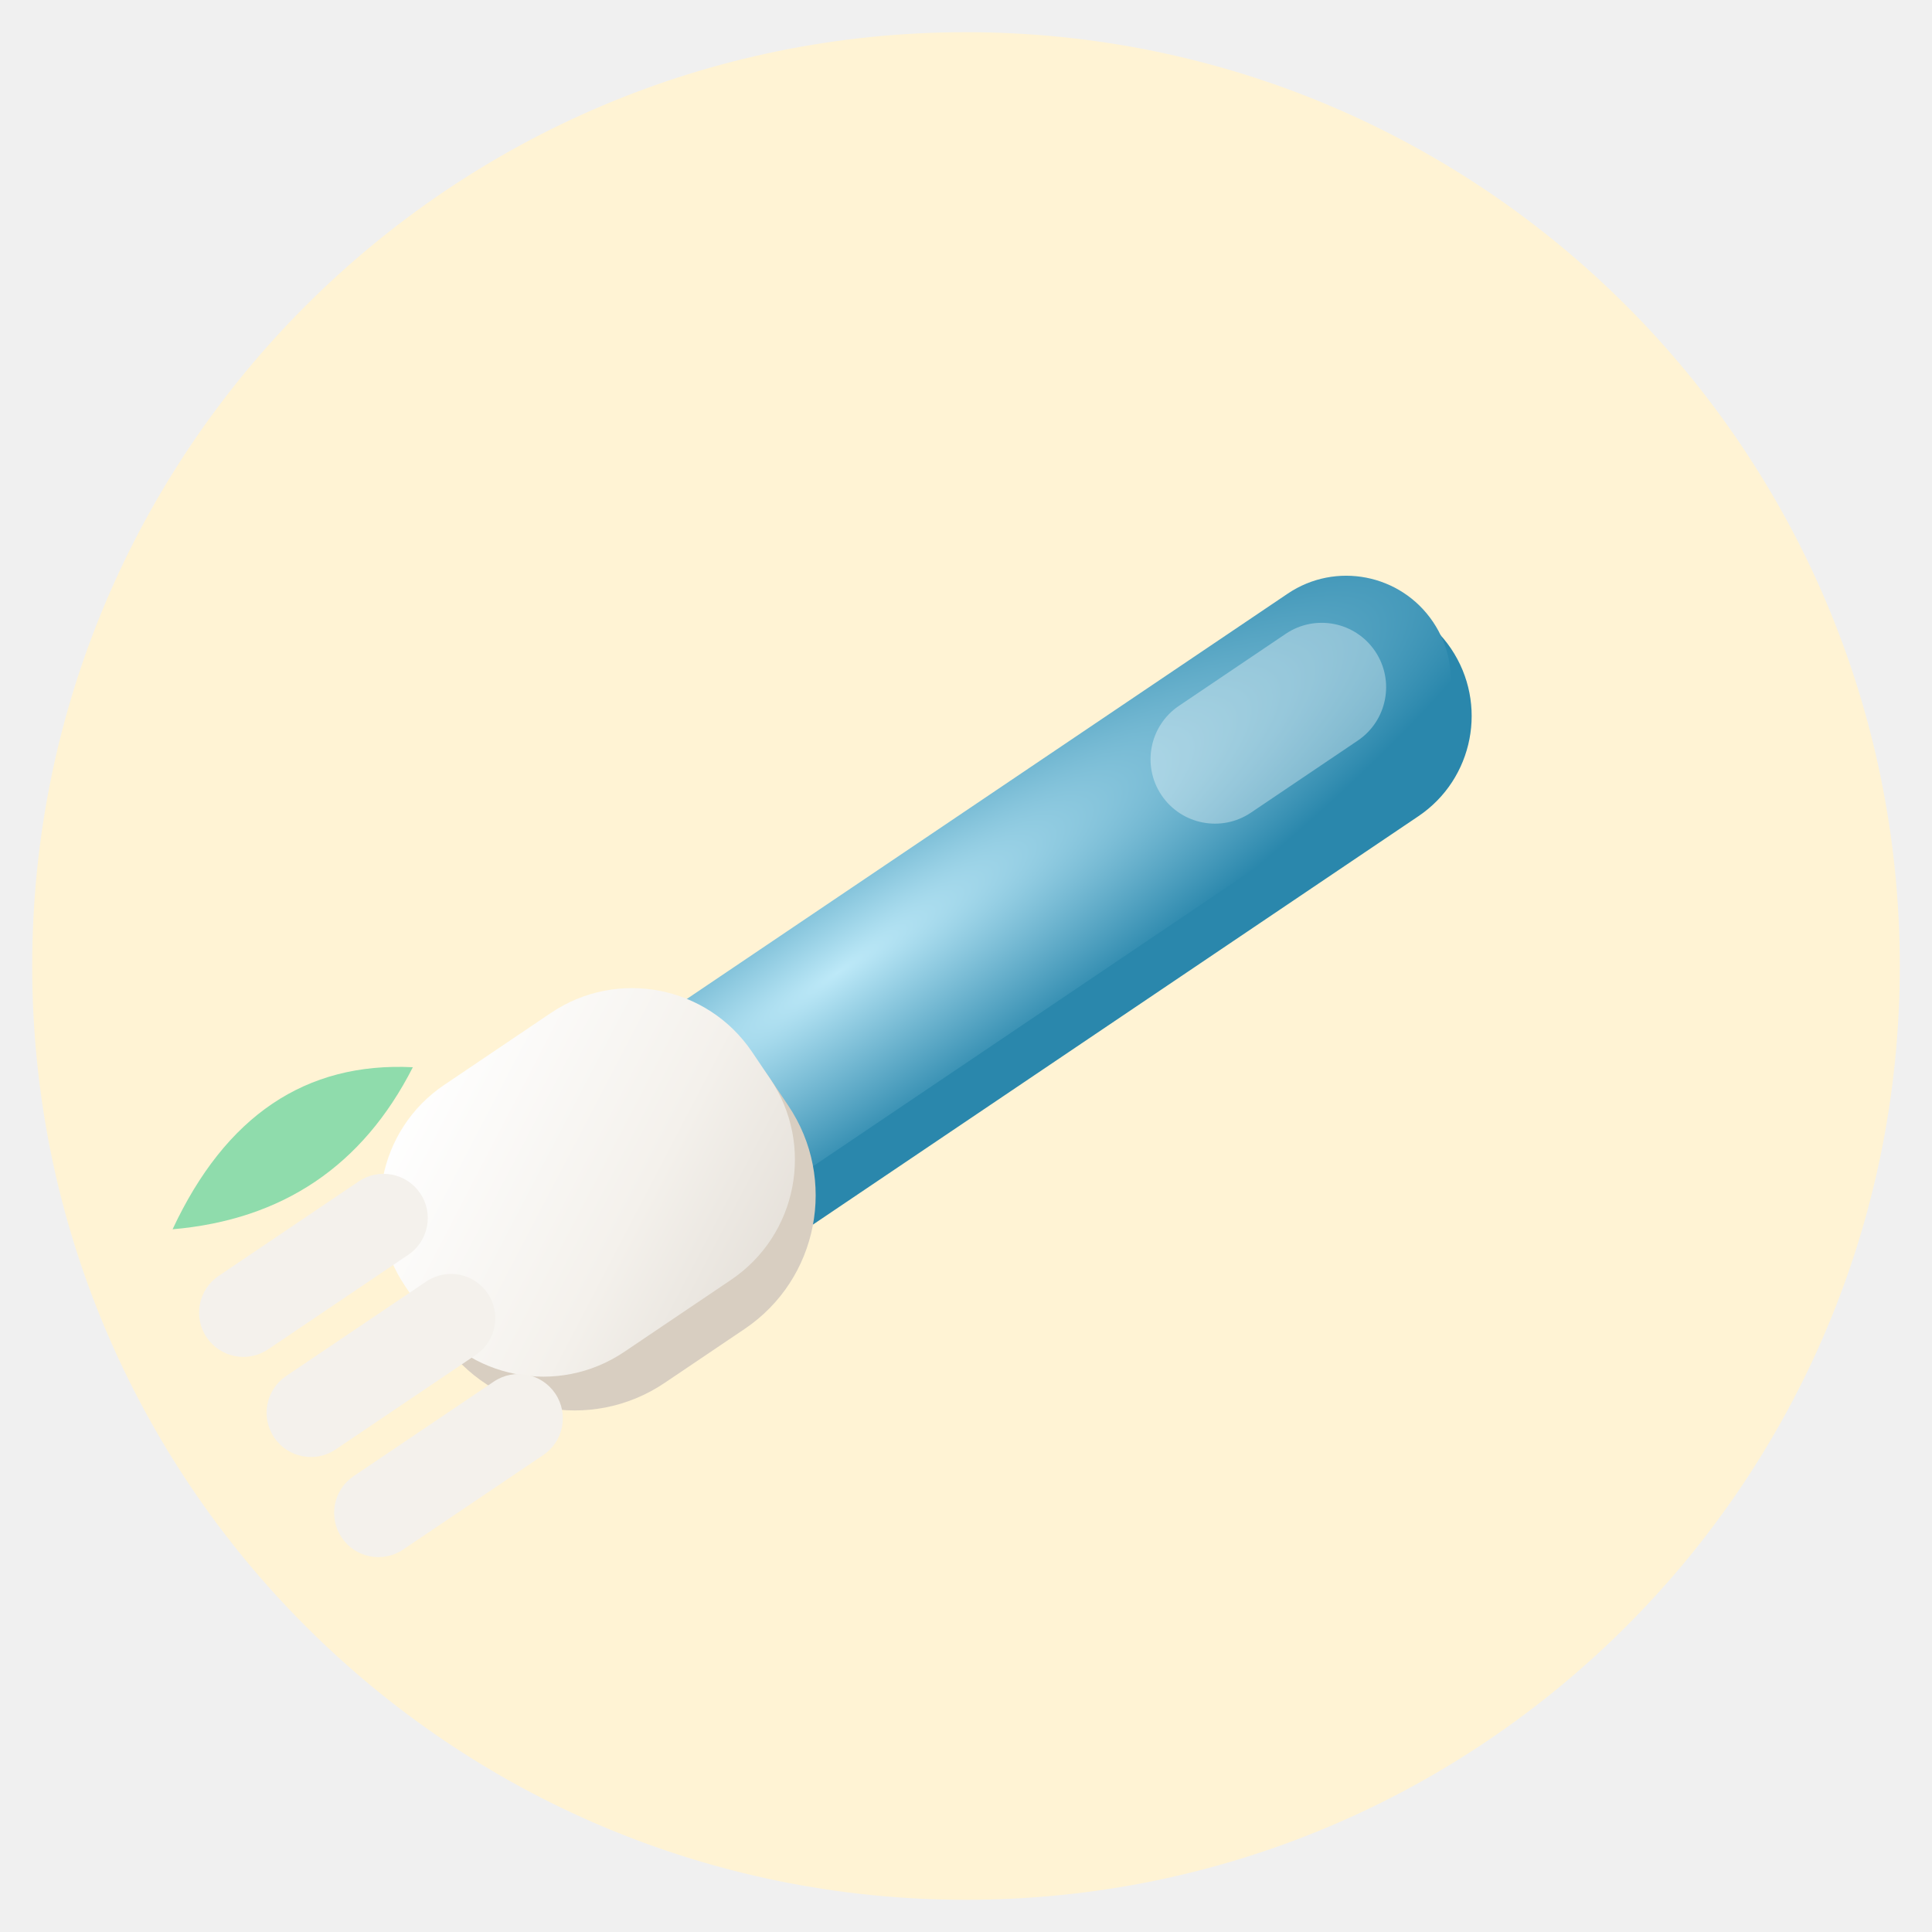
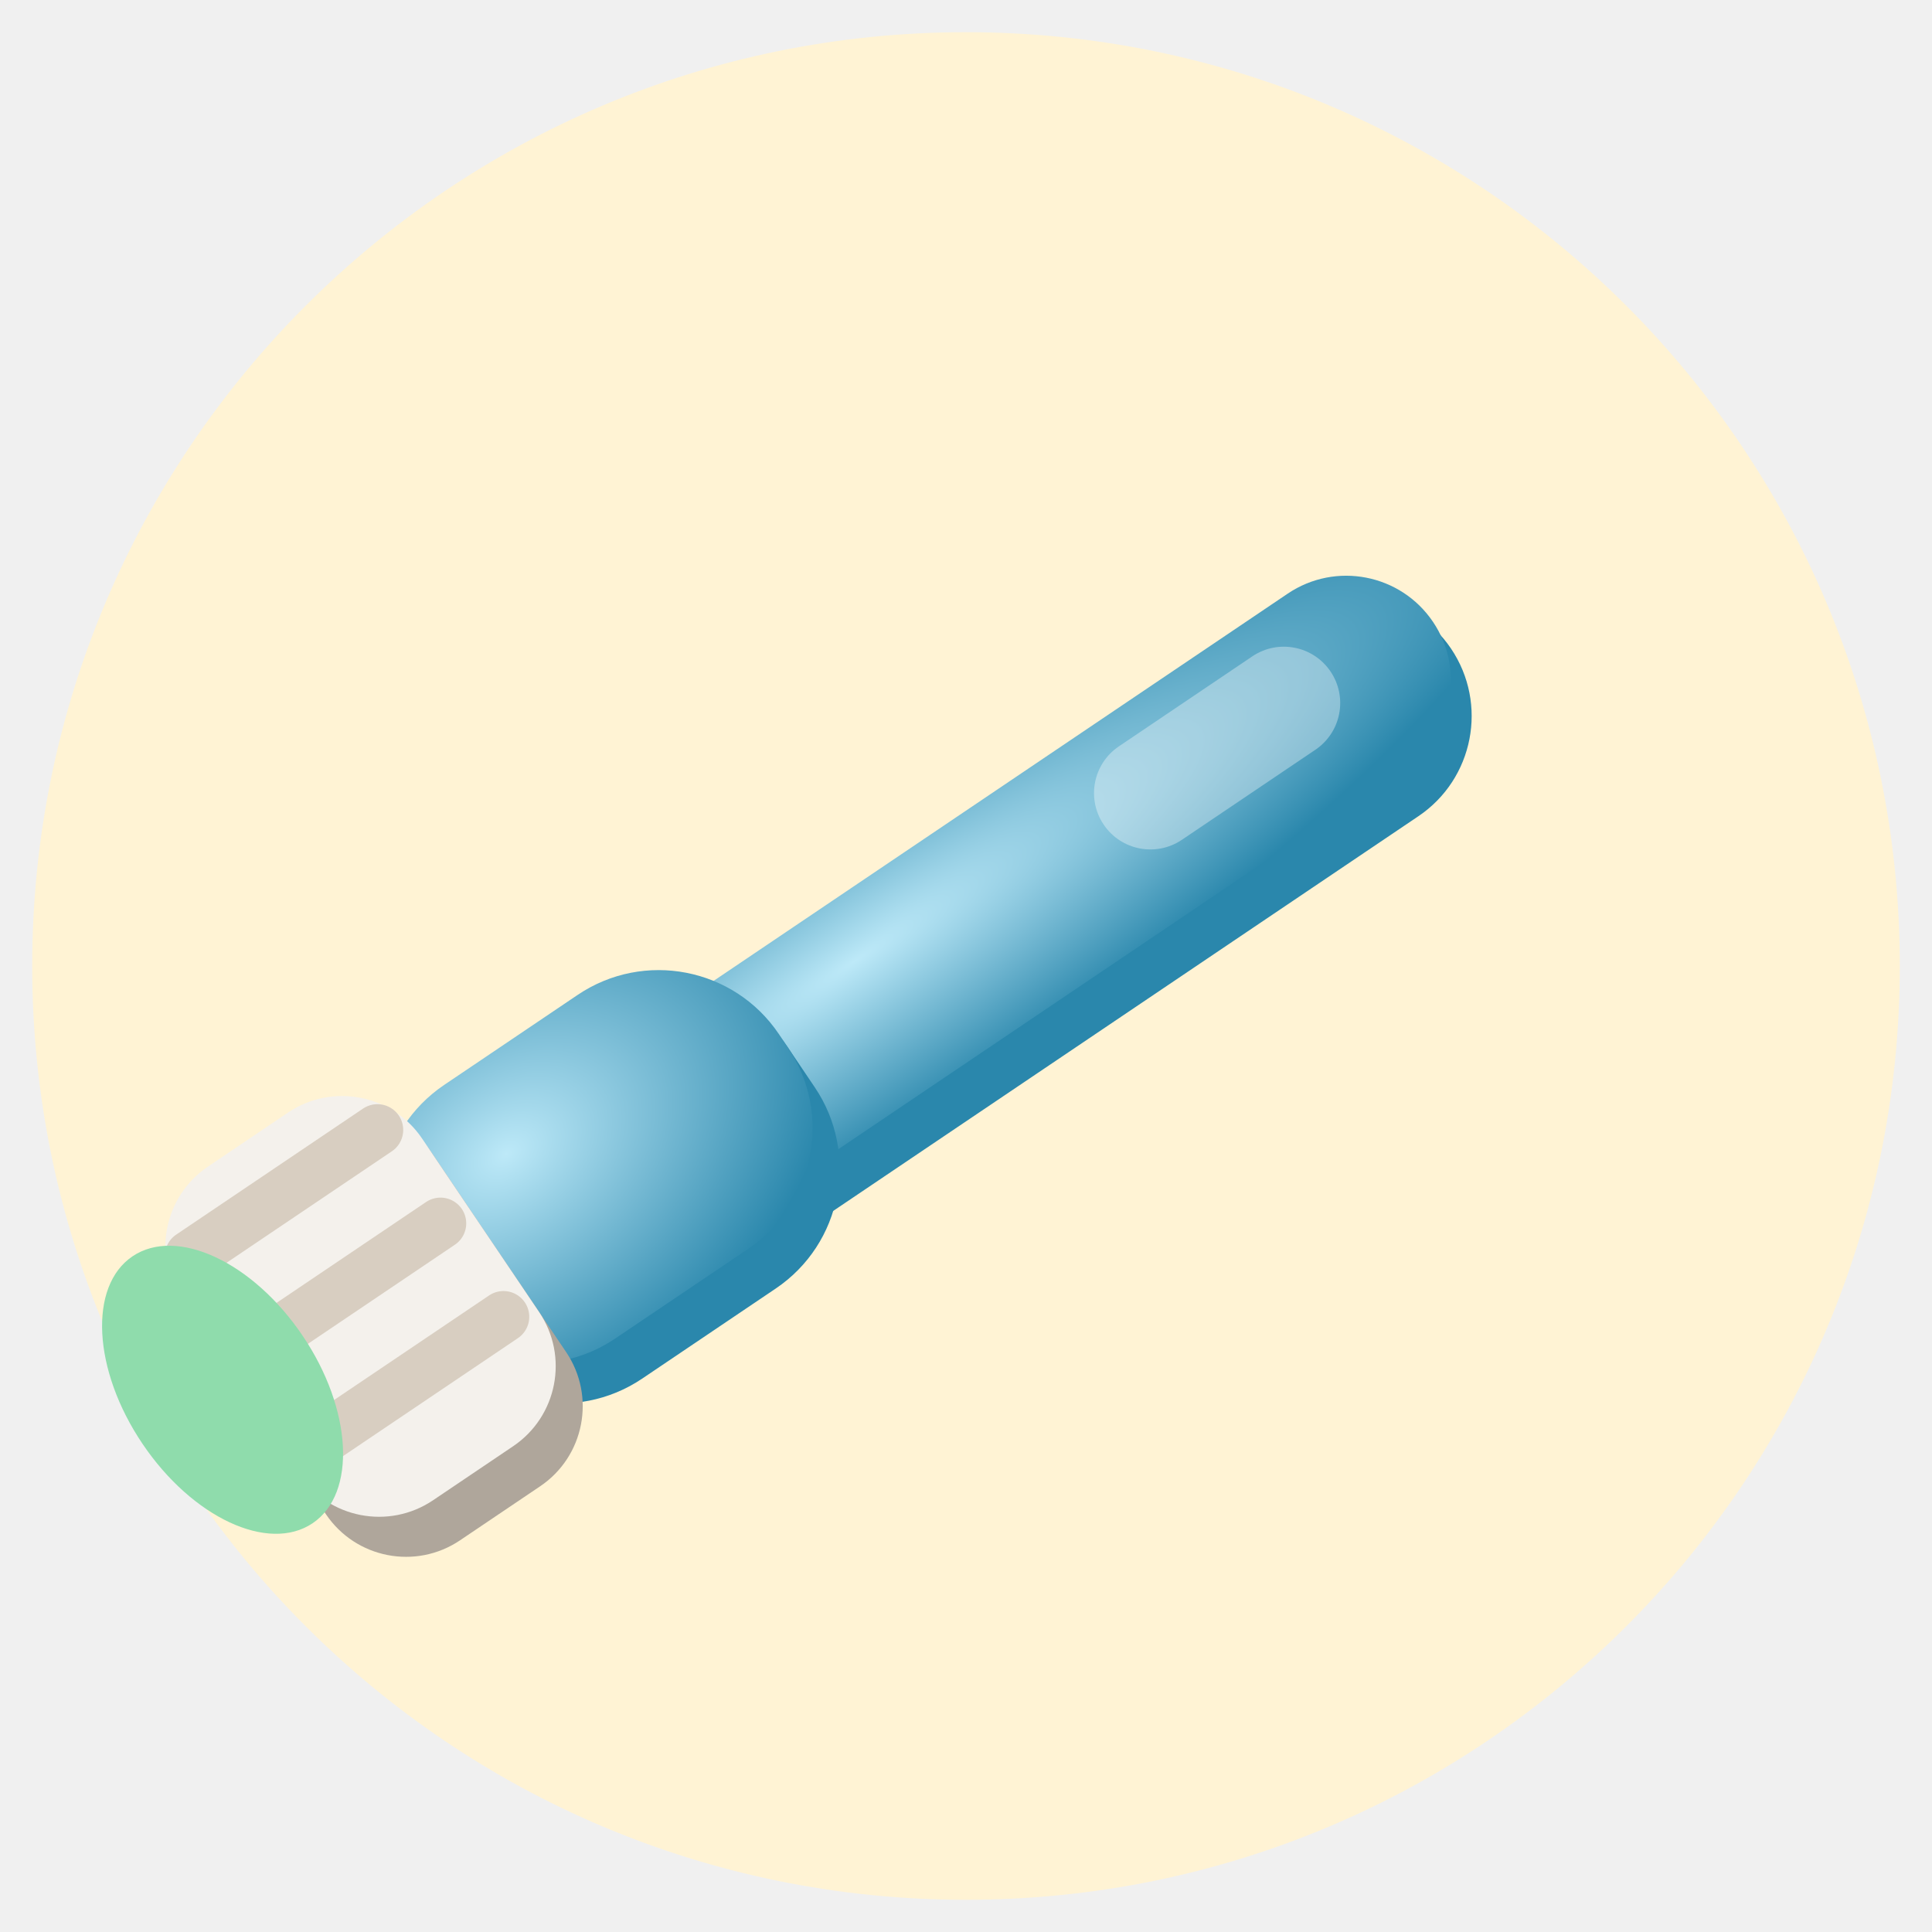
<svg xmlns="http://www.w3.org/2000/svg" viewBox="0 0 120 120" width="120" height="120">
  <defs>
    <radialGradient id="blueBall" cx="0.35" cy="0.3" r="0.8">
      <stop offset="0" stop-color="#BDE9F8" />
      <stop offset="1" stop-color="#2A87AC" />
    </radialGradient>
-     <linearGradient id="porcelainGrad" x1="0.2" y1="0" x2="0.9" y2="1">
-       <stop offset="0" stop-color="#FFFFFF" />
-       <stop offset="0.6" stop-color="#F4F1EC" />
-       <stop offset="1" stop-color="#E4DFD8" />
-     </linearGradient>
  </defs>
  <g id="quiz-toothbrush">
    <circle cx="60" cy="60" r="58" fill="#FFF3D4" />
    <g transform="rotate(-34 60 60)">
-       <rect x="30" y="53" width="66" height="15" rx="7.5" fill="#2A87AC" />
-       <rect x="30" y="52" width="66" height="13" rx="6.5" fill="url(#blueBall)" />
-       <rect x="76" y="54" width="16" height="8" rx="4" fill="#FFFFFF" opacity="0.35" />
-       <rect x="20" y="49" width="26" height="22" rx="10" fill="#D8CEC1" />
-       <rect x="20" y="48" width="26" height="20" rx="9" fill="url(#porcelainGrad)" />
-       <rect x="8" y="50" width="16" height="5.5" rx="2.75" fill="#F4F1EC" />
-       <rect x="8" y="57.5" width="16" height="5.5" rx="2.75" fill="#F4F1EC" />
-       <rect x="8" y="65" width="16" height="5.5" rx="2.75" fill="#F4F1EC" />
-       <path d="M 10 46 q 10 -6 18 0 q -9 5 -18 0 Z" fill="#8FDCAC" />
+       <rect x="32" y="53" width="64" height="15" rx="7.5" fill="#2A87AC" />
+       <rect x="32" y="52" width="64" height="13" rx="6.5" fill="url(#blueBall)" />
+       <rect x="72" y="54" width="17" height="7" rx="3.5" fill="#FFFFFF" opacity="0.35" />
+       <rect x="20" y="49" width="28" height="21" rx="9" fill="#2A87AC" />
+       <rect x="20" y="48" width="28" height="19" rx="9" fill="url(#blueBall)" />
+       <rect x="8" y="45" width="18" height="27" rx="6" fill="#AFA69B" />
+       <rect x="8" y="44" width="18" height="25" rx="6" fill="#F4F1EC" />
+       <path d="M 10 48 h 14" stroke="#D8CEC1" stroke-width="3.2" stroke-linecap="round" />
+       <path d="M 10 55 h 14" stroke="#D8CEC1" stroke-width="3.2" stroke-linecap="round" />
+       <path d="M 10 62 h 14" stroke="#D8CEC1" stroke-width="3.2" stroke-linecap="round" />
+       <ellipse cx="7" cy="56" rx="6" ry="10" fill="#8FDCAC" />
    </g>
  </g>
</svg>
